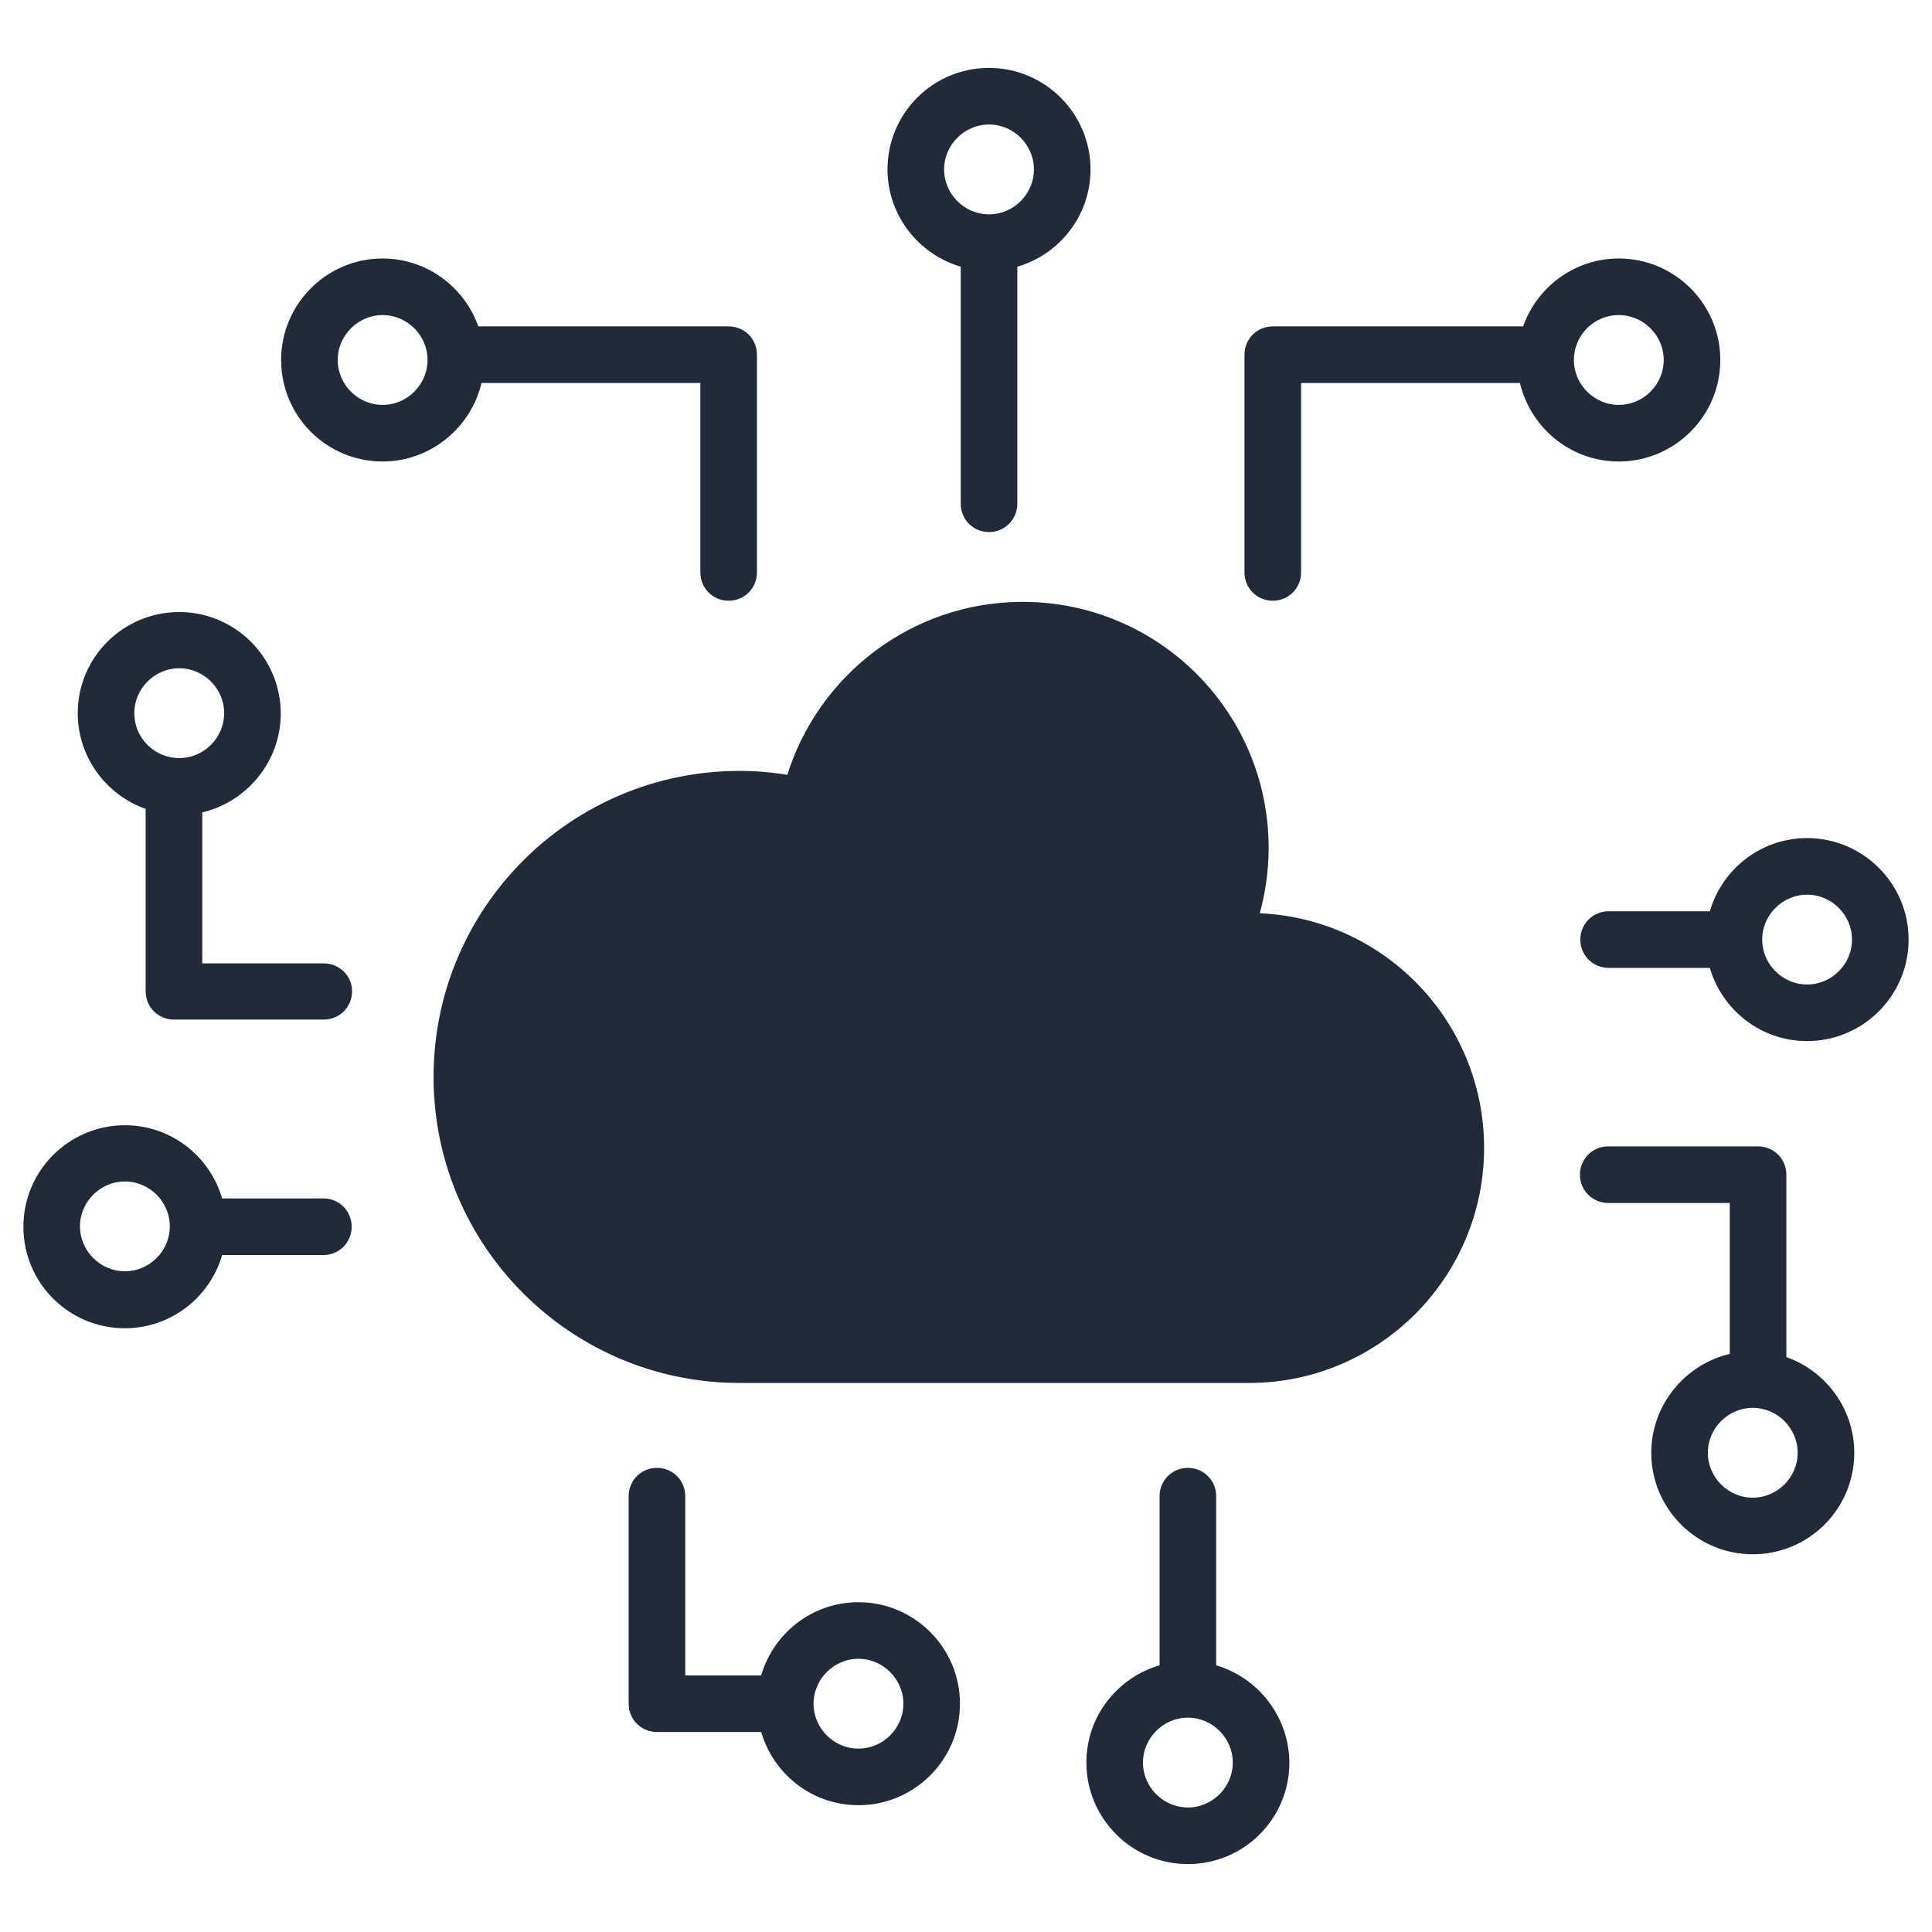
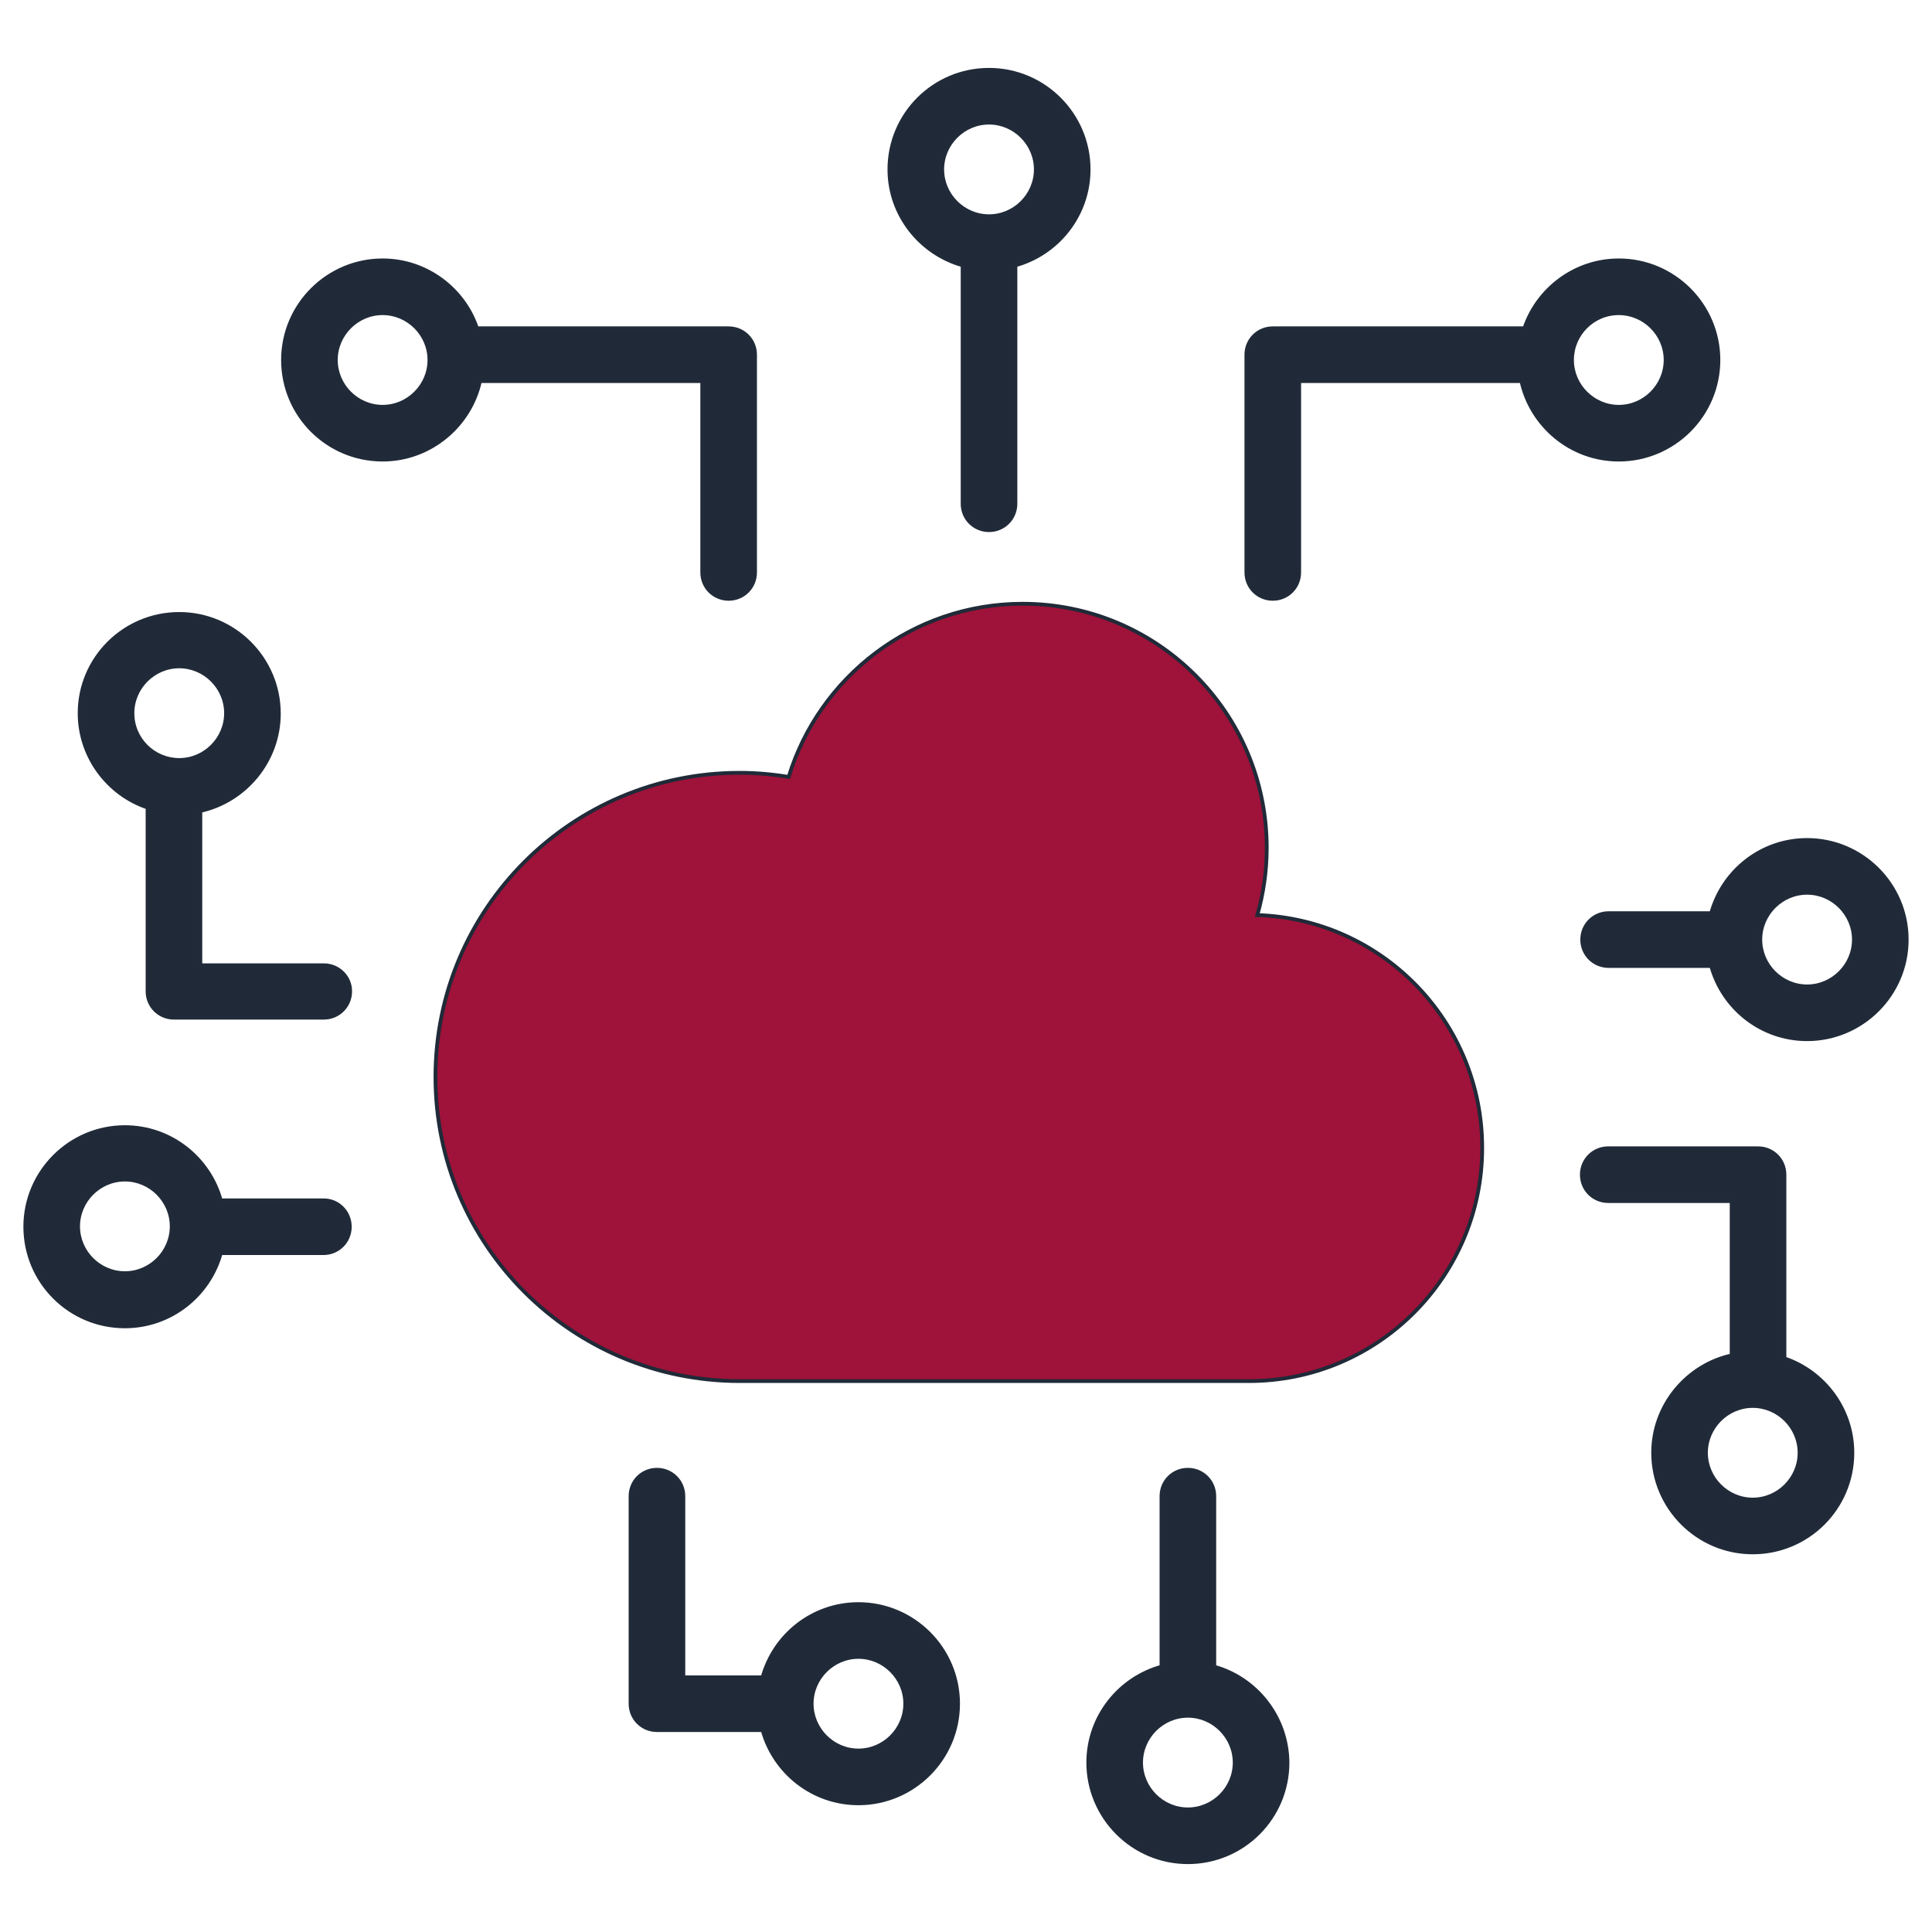
<svg xmlns="http://www.w3.org/2000/svg" viewBox="0 0 512 512" id="Layer_1" version="1.1" xml:space="preserve" fill="#202a38" stroke="#202a38" class="h-10 w-10 mr-2">
  <g id="SVGRepo_bgCarrier" stroke-width="0" />
  <g id="SVGRepo_tracerCarrier" stroke-linecap="round" stroke-linejoin="round" />
  <g id="SVGRepo_iconCarrier">
    <g>
-       <path class="fill-rose-800" d="M333.2,242.5c1.6-5.6,2.5-11.6,2.5-17.8c0-35.8-29-64.7-64.7-64.7c-29.2,0-53.9,19.4-62,45.9 c-4.2-0.7-8.6-1.1-13-1.1c-44.5,0-80.6,36.1-80.6,80.6c0,44.5,36.1,80.6,80.6,80.6h135c34.1,0,61.8-27.7,61.8-61.8 C392.8,270.8,366.3,243.6,333.2,242.5z" />
-       <path class="fill-gray-800" d="M127.2,101h58.9v50.7c0,3.9,3.1,7,7,7s7-3.1,7-7V94c0-3.9-3.1-7-7-7h-66.7c-3.5-10.4-13.4-18-25-18 C86.9,69,75,80.8,75,95.4s11.8,26.4,26.4,26.4C114,121.8,124.6,112.8,127.2,101z M101.4,107.8c-6.8,0-12.4-5.6-12.4-12.4 S94.6,83,101.4,83s12.4,5.6,12.4,12.4S108.2,107.8,101.4,107.8z" />
-       <path class="fill-gray-800" d="M429,121.8c14.5,0,26.4-11.8,26.4-26.4S443.5,69,429,69c-11.6,0-21.5,7.6-25,18h-66.7c-3.9,0-7,3.1-7,7v57.7 c0,3.9,3.1,7,7,7s7-3.1,7-7V101h58.9C405.8,112.8,416.3,121.8,429,121.8z M429,83c6.8,0,12.4,5.6,12.4,12.4s-5.6,12.4-12.4,12.4 s-12.4-5.6-12.4-12.4S422.1,83,429,83z" />
-       <path class="fill-gray-800" d="M255.1,70.3v63.2c0,3.9,3.1,7,7,7s7-3.1,7-7V70.3c11.2-3.1,19.4-13.3,19.4-25.4c0-14.5-11.8-26.4-26.4-26.4 s-26.4,11.8-26.4,26.4C235.7,57,244,67.2,255.1,70.3z M262.1,32.5c6.8,0,12.4,5.6,12.4,12.4s-5.6,12.4-12.4,12.4 s-12.4-5.6-12.4-12.4S255.3,32.5,262.1,32.5z" />
-       <path class="fill-gray-800" d="M85.8,255.8H53.1v-40.9c11.8-2.6,20.8-13.2,20.8-25.8c0-14.5-11.8-26.4-26.4-26.4S21.1,174.5,21.1,189 c0,11.6,7.6,21.5,18,25v48.7c0,3.9,3.1,7,7,7h39.7c3.9,0,7-3.1,7-7S89.6,255.8,85.8,255.8z M35.1,189c0-6.8,5.6-12.4,12.4-12.4 s12.4,5.6,12.4,12.4s-5.6,12.4-12.4,12.4S35.1,195.9,35.1,189z" />
-       <path class="fill-gray-800" d="M85.8,318.1H58.5c-3.1-11.2-13.3-19.4-25.4-19.4c-14.5,0-26.4,11.8-26.4,26.4s11.8,26.4,26.4,26.4 c12.1,0,22.3-8.2,25.4-19.4h27.2c3.9,0,7-3.1,7-7S89.6,318.1,85.8,318.1z M33.1,337.4c-6.8,0-12.4-5.6-12.4-12.4 s5.6-12.4,12.4-12.4s12.4,5.6,12.4,12.4S39.9,337.4,33.1,337.4z" />
-       <path class="fill-gray-800" d="M472.9,360v-48.7c0-3.9-3.1-7-7-7h-39.7c-3.9,0-7,3.1-7,7s3.1,7,7,7h32.7v40.9c-11.8,2.6-20.8,13.2-20.8,25.8 c0,14.5,11.8,26.4,26.4,26.4s26.4-11.8,26.4-26.4C490.9,373.4,483.3,363.5,472.9,360z M464.5,397.4c-6.8,0-12.4-5.6-12.4-12.4 s5.6-12.4,12.4-12.4s12.4,5.6,12.4,12.4S471.3,397.4,464.5,397.4z" />
-       <path class="fill-gray-800" d="M478.9,222.6c-12.1,0-22.3,8.2-25.4,19.4h-27.2c-3.9,0-7,3.1-7,7s3.1,7,7,7h27.2c3.1,11.2,13.3,19.4,25.4,19.4 c14.5,0,26.4-11.8,26.4-26.4S493.4,222.6,478.9,222.6z M478.9,261.4c-6.8,0-12.4-5.6-12.4-12.4s5.6-12.4,12.4-12.4 s12.4,5.6,12.4,12.4S485.7,261.4,478.9,261.4z" />
-       <path class="fill-gray-800" d="M321.8,441.7v-45.2c0-3.9-3.1-7-7-7s-7,3.1-7,7v45.2c-11.2,3.1-19.4,13.3-19.4,25.4 c0,14.5,11.8,26.4,26.4,26.4s26.4-11.8,26.4-26.4C341.1,455,332.9,444.8,321.8,441.7z M314.8,479.5c-6.8,0-12.4-5.6-12.4-12.4 s5.6-12.4,12.4-12.4s12.4,5.6,12.4,12.4S321.6,479.5,314.8,479.5z" />
-       <path class="fill-gray-800" d="M227.5,425.1c-12.1,0-22.3,8.2-25.4,19.4h-21v-48c0-3.9-3.1-7-7-7s-7,3.1-7,7v55c0,3.9,3.1,7,7,7h28 c3.1,11.2,13.3,19.4,25.4,19.4c14.5,0,26.4-11.8,26.4-26.4S242,425.1,227.5,425.1z M227.5,463.9c-6.8,0-12.4-5.6-12.4-12.4 s5.6-12.4,12.4-12.4s12.4,5.6,12.4,12.4S234.3,463.9,227.5,463.9z" />
+       <path class="fill-rose-800" style="fill:#9f1239" d="M333.2,242.5c1.6-5.6,2.5-11.6,2.5-17.8c0-35.8-29-64.7-64.7-64.7c-29.2,0-53.9,19.4-62,45.9 c-4.2-0.7-8.6-1.1-13-1.1c-44.5,0-80.6,36.1-80.6,80.6c0,44.5,36.1,80.6,80.6,80.6h135c34.1,0,61.8-27.7,61.8-61.8 C392.8,270.8,366.3,243.6,333.2,242.5z" />
+       <path class="fill-gray-800" style="fill:#1f2937" d="M127.2,101h58.9v50.7c0,3.9,3.1,7,7,7s7-3.1,7-7V94c0-3.9-3.1-7-7-7h-66.7c-3.5-10.4-13.4-18-25-18 C86.9,69,75,80.8,75,95.4s11.8,26.4,26.4,26.4C114,121.8,124.6,112.8,127.2,101z M101.4,107.8c-6.8,0-12.4-5.6-12.4-12.4 S94.6,83,101.4,83s12.4,5.6,12.4,12.4S108.2,107.8,101.4,107.8z" />
+       <path class="fill-gray-800" style="fill:#1f2937" d="M429,121.8c14.5,0,26.4-11.8,26.4-26.4S443.5,69,429,69c-11.6,0-21.5,7.6-25,18h-66.7c-3.9,0-7,3.1-7,7v57.7 c0,3.9,3.1,7,7,7s7-3.1,7-7V101h58.9C405.8,112.8,416.3,121.8,429,121.8z M429,83c6.8,0,12.4,5.6,12.4,12.4s-5.6,12.4-12.4,12.4 s-12.4-5.6-12.4-12.4S422.1,83,429,83z" />
+       <path class="fill-gray-800" style="fill:#1f2937" d="M255.1,70.3v63.2c0,3.9,3.1,7,7,7s7-3.1,7-7V70.3c11.2-3.1,19.4-13.3,19.4-25.4c0-14.5-11.8-26.4-26.4-26.4 s-26.4,11.8-26.4,26.4C235.7,57,244,67.2,255.1,70.3z M262.1,32.5c6.8,0,12.4,5.6,12.4,12.4s-5.6,12.4-12.4,12.4 s-12.4-5.6-12.4-12.4S255.3,32.5,262.1,32.5z" />
+       <path class="fill-gray-800" style="fill:#1f2937" d="M85.8,255.8H53.1v-40.9c11.8-2.6,20.8-13.2,20.8-25.8c0-14.5-11.8-26.4-26.4-26.4S21.1,174.5,21.1,189 c0,11.6,7.6,21.5,18,25v48.7c0,3.9,3.1,7,7,7h39.7c3.9,0,7-3.1,7-7S89.6,255.8,85.8,255.8z M35.1,189c0-6.8,5.6-12.4,12.4-12.4 s12.4,5.6,12.4,12.4s-5.6,12.4-12.4,12.4S35.1,195.9,35.1,189z" />
+       <path class="fill-gray-800" style="fill:#1f2937" d="M85.8,318.1H58.5c-3.1-11.2-13.3-19.4-25.4-19.4c-14.5,0-26.4,11.8-26.4,26.4s11.8,26.4,26.4,26.4 c12.1,0,22.3-8.2,25.4-19.4h27.2c3.9,0,7-3.1,7-7S89.6,318.1,85.8,318.1z M33.1,337.4c-6.8,0-12.4-5.6-12.4-12.4 s5.6-12.4,12.4-12.4s12.4,5.6,12.4,12.4S39.9,337.4,33.1,337.4z" />
+       <path class="fill-gray-800" style="fill:#1f2937" d="M472.9,360v-48.7c0-3.9-3.1-7-7-7h-39.7c-3.9,0-7,3.1-7,7s3.1,7,7,7h32.7v40.9c-11.8,2.6-20.8,13.2-20.8,25.8 c0,14.5,11.8,26.4,26.4,26.4s26.4-11.8,26.4-26.4C490.9,373.4,483.3,363.5,472.9,360z M464.5,397.4c-6.8,0-12.4-5.6-12.4-12.4 s5.6-12.4,12.4-12.4s12.4,5.6,12.4,12.4S471.3,397.4,464.5,397.4z" />
+       <path class="fill-gray-800" style="fill:#1f2937" d="M478.9,222.6c-12.1,0-22.3,8.2-25.4,19.4h-27.2c-3.9,0-7,3.1-7,7s3.1,7,7,7h27.2c3.1,11.2,13.3,19.4,25.4,19.4 c14.5,0,26.4-11.8,26.4-26.4S493.4,222.6,478.9,222.6z M478.9,261.4c-6.8,0-12.4-5.6-12.4-12.4s5.6-12.4,12.4-12.4 s12.4,5.6,12.4,12.4S485.7,261.4,478.9,261.4z" />
+       <path class="fill-gray-800" style="fill:#1f2937" d="M321.8,441.7v-45.2c0-3.9-3.1-7-7-7s-7,3.1-7,7v45.2c-11.2,3.1-19.4,13.3-19.4,25.4 c0,14.5,11.8,26.4,26.4,26.4s26.4-11.8,26.4-26.4C341.1,455,332.9,444.8,321.8,441.7z M314.8,479.5c-6.8,0-12.4-5.6-12.4-12.4 s5.6-12.4,12.4-12.4s12.4,5.6,12.4,12.4S321.6,479.5,314.8,479.5z" />
+       <path class="fill-gray-800" style="fill:#1f2937" d="M227.5,425.1c-12.1,0-22.3,8.2-25.4,19.4h-21v-48c0-3.9-3.1-7-7-7s-7,3.1-7,7v55c0,3.9,3.1,7,7,7h28 c3.1,11.2,13.3,19.4,25.4,19.4c14.5,0,26.4-11.8,26.4-26.4S242,425.1,227.5,425.1z M227.5,463.9c-6.8,0-12.4-5.6-12.4-12.4 s5.6-12.4,12.4-12.4s12.4,5.6,12.4,12.4S234.3,463.9,227.5,463.9z" />
    </g>
  </g>
</svg>
